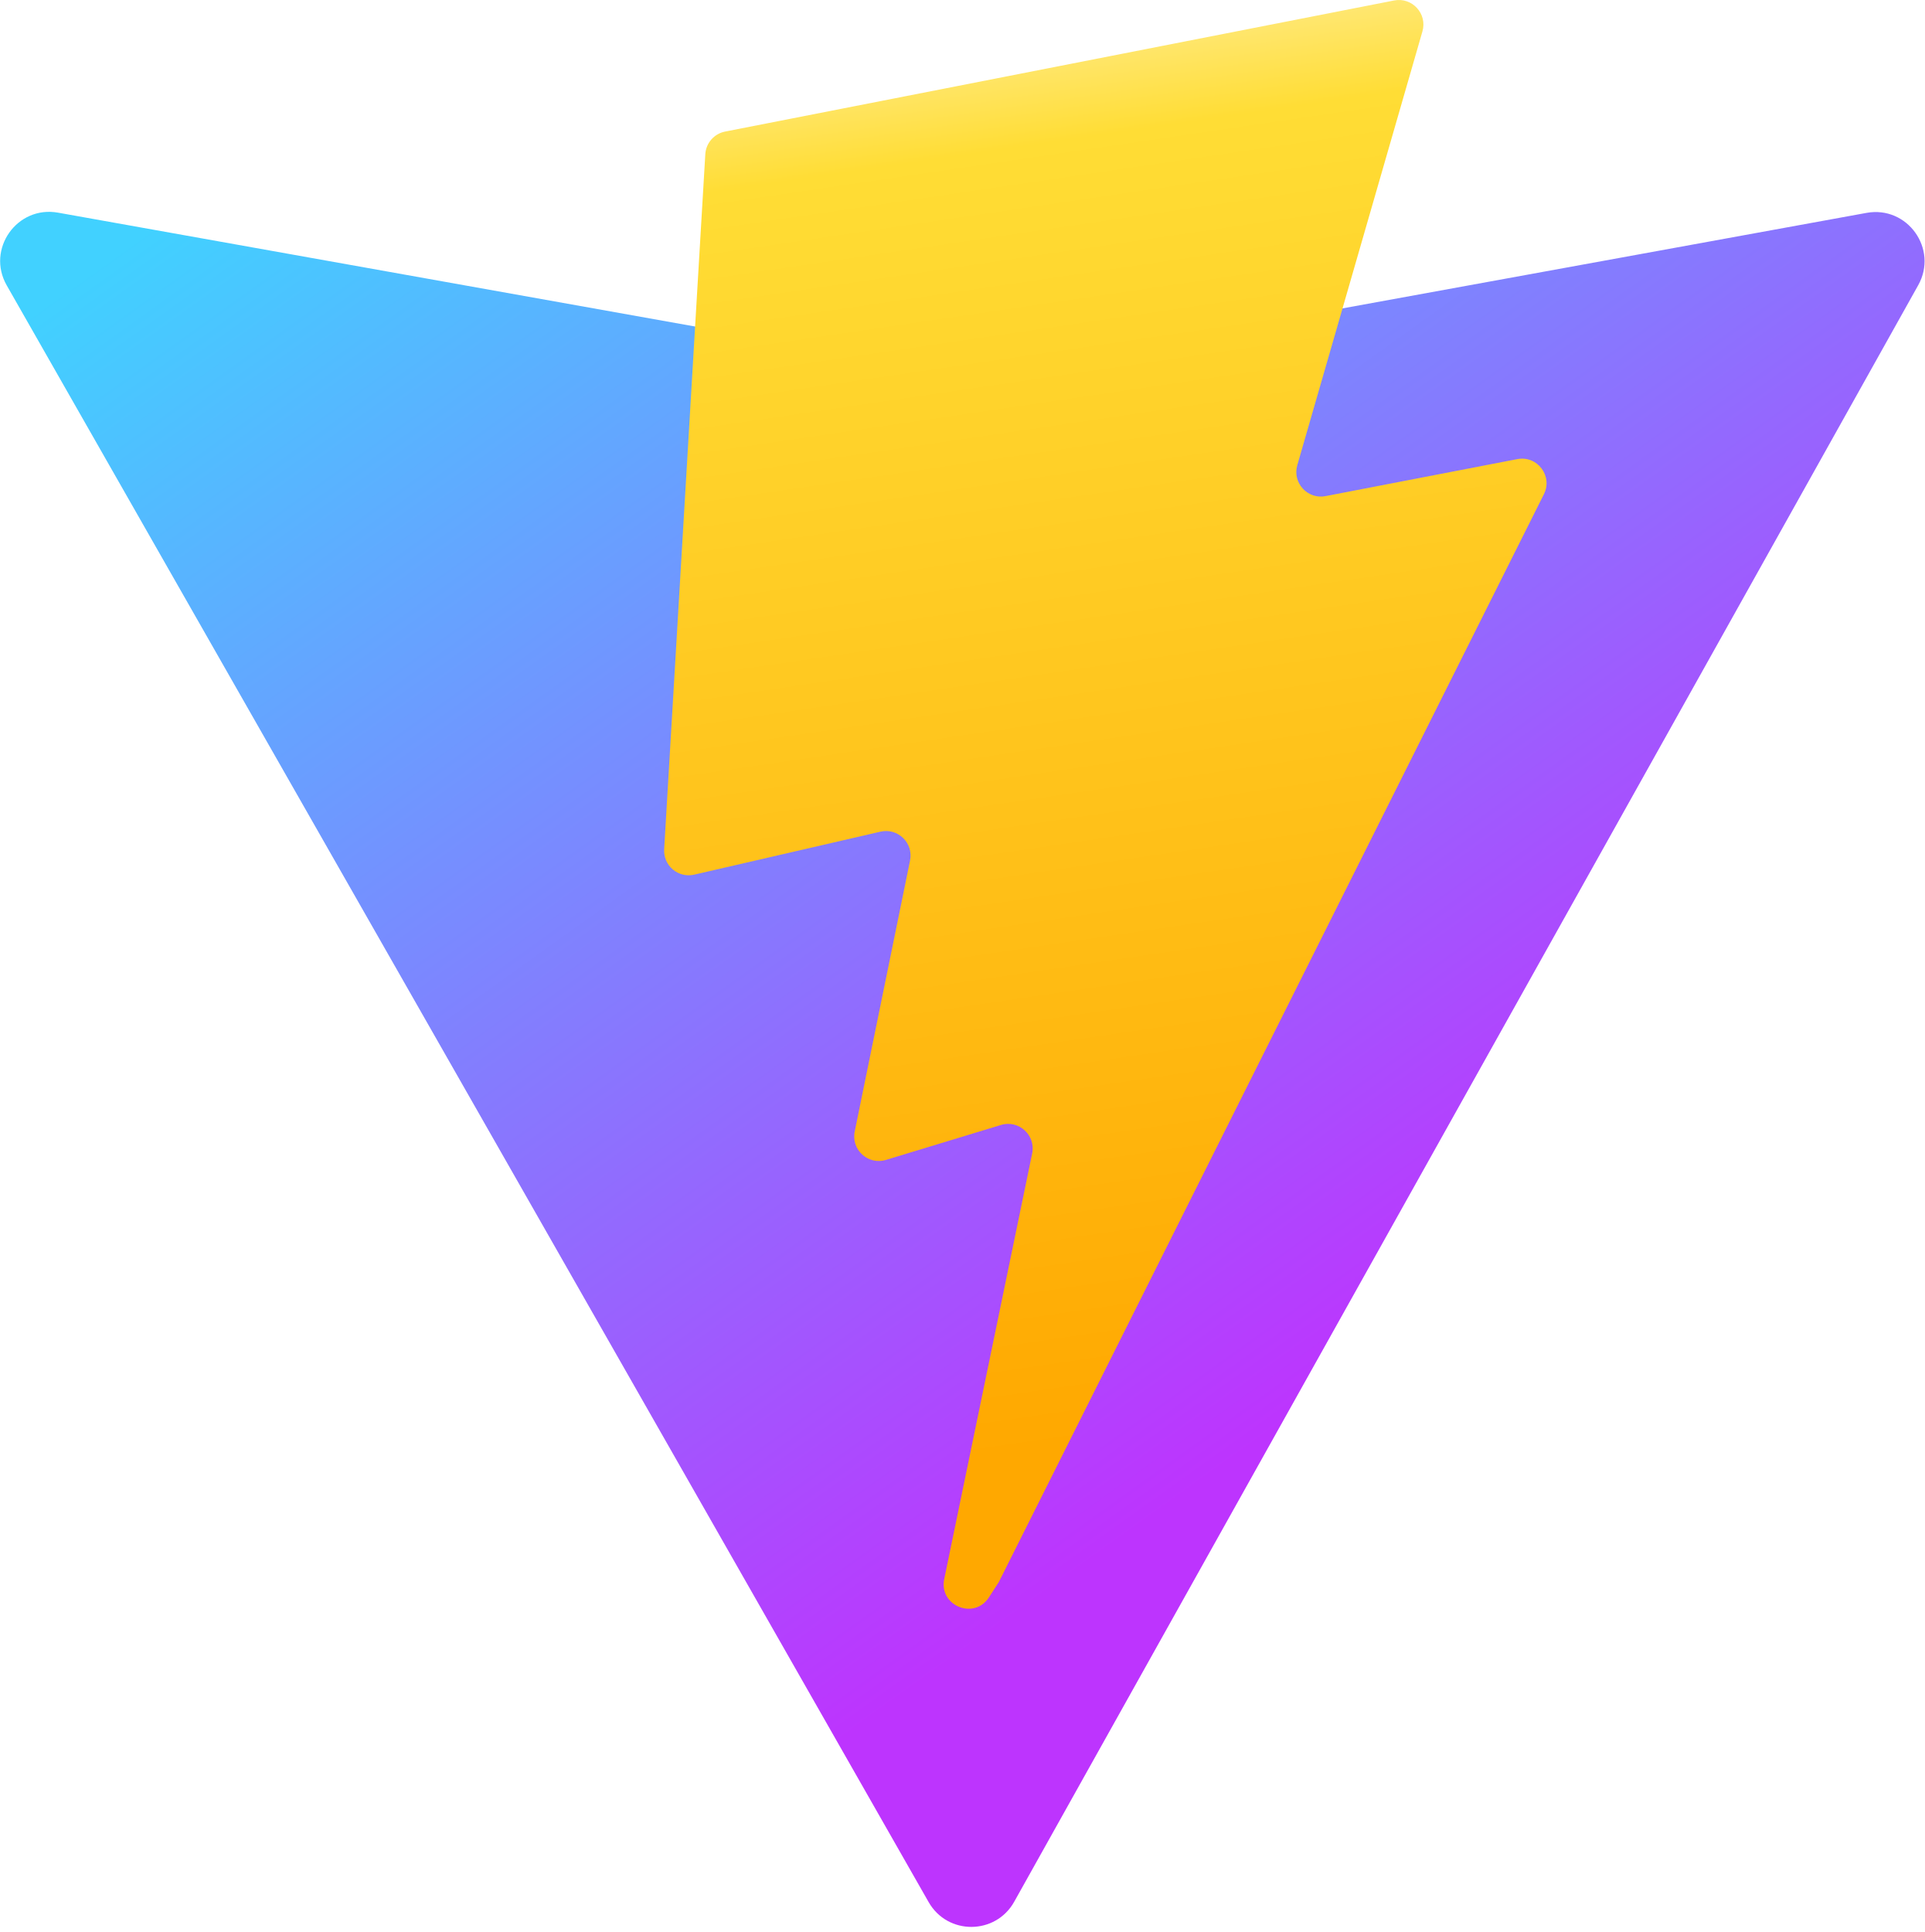
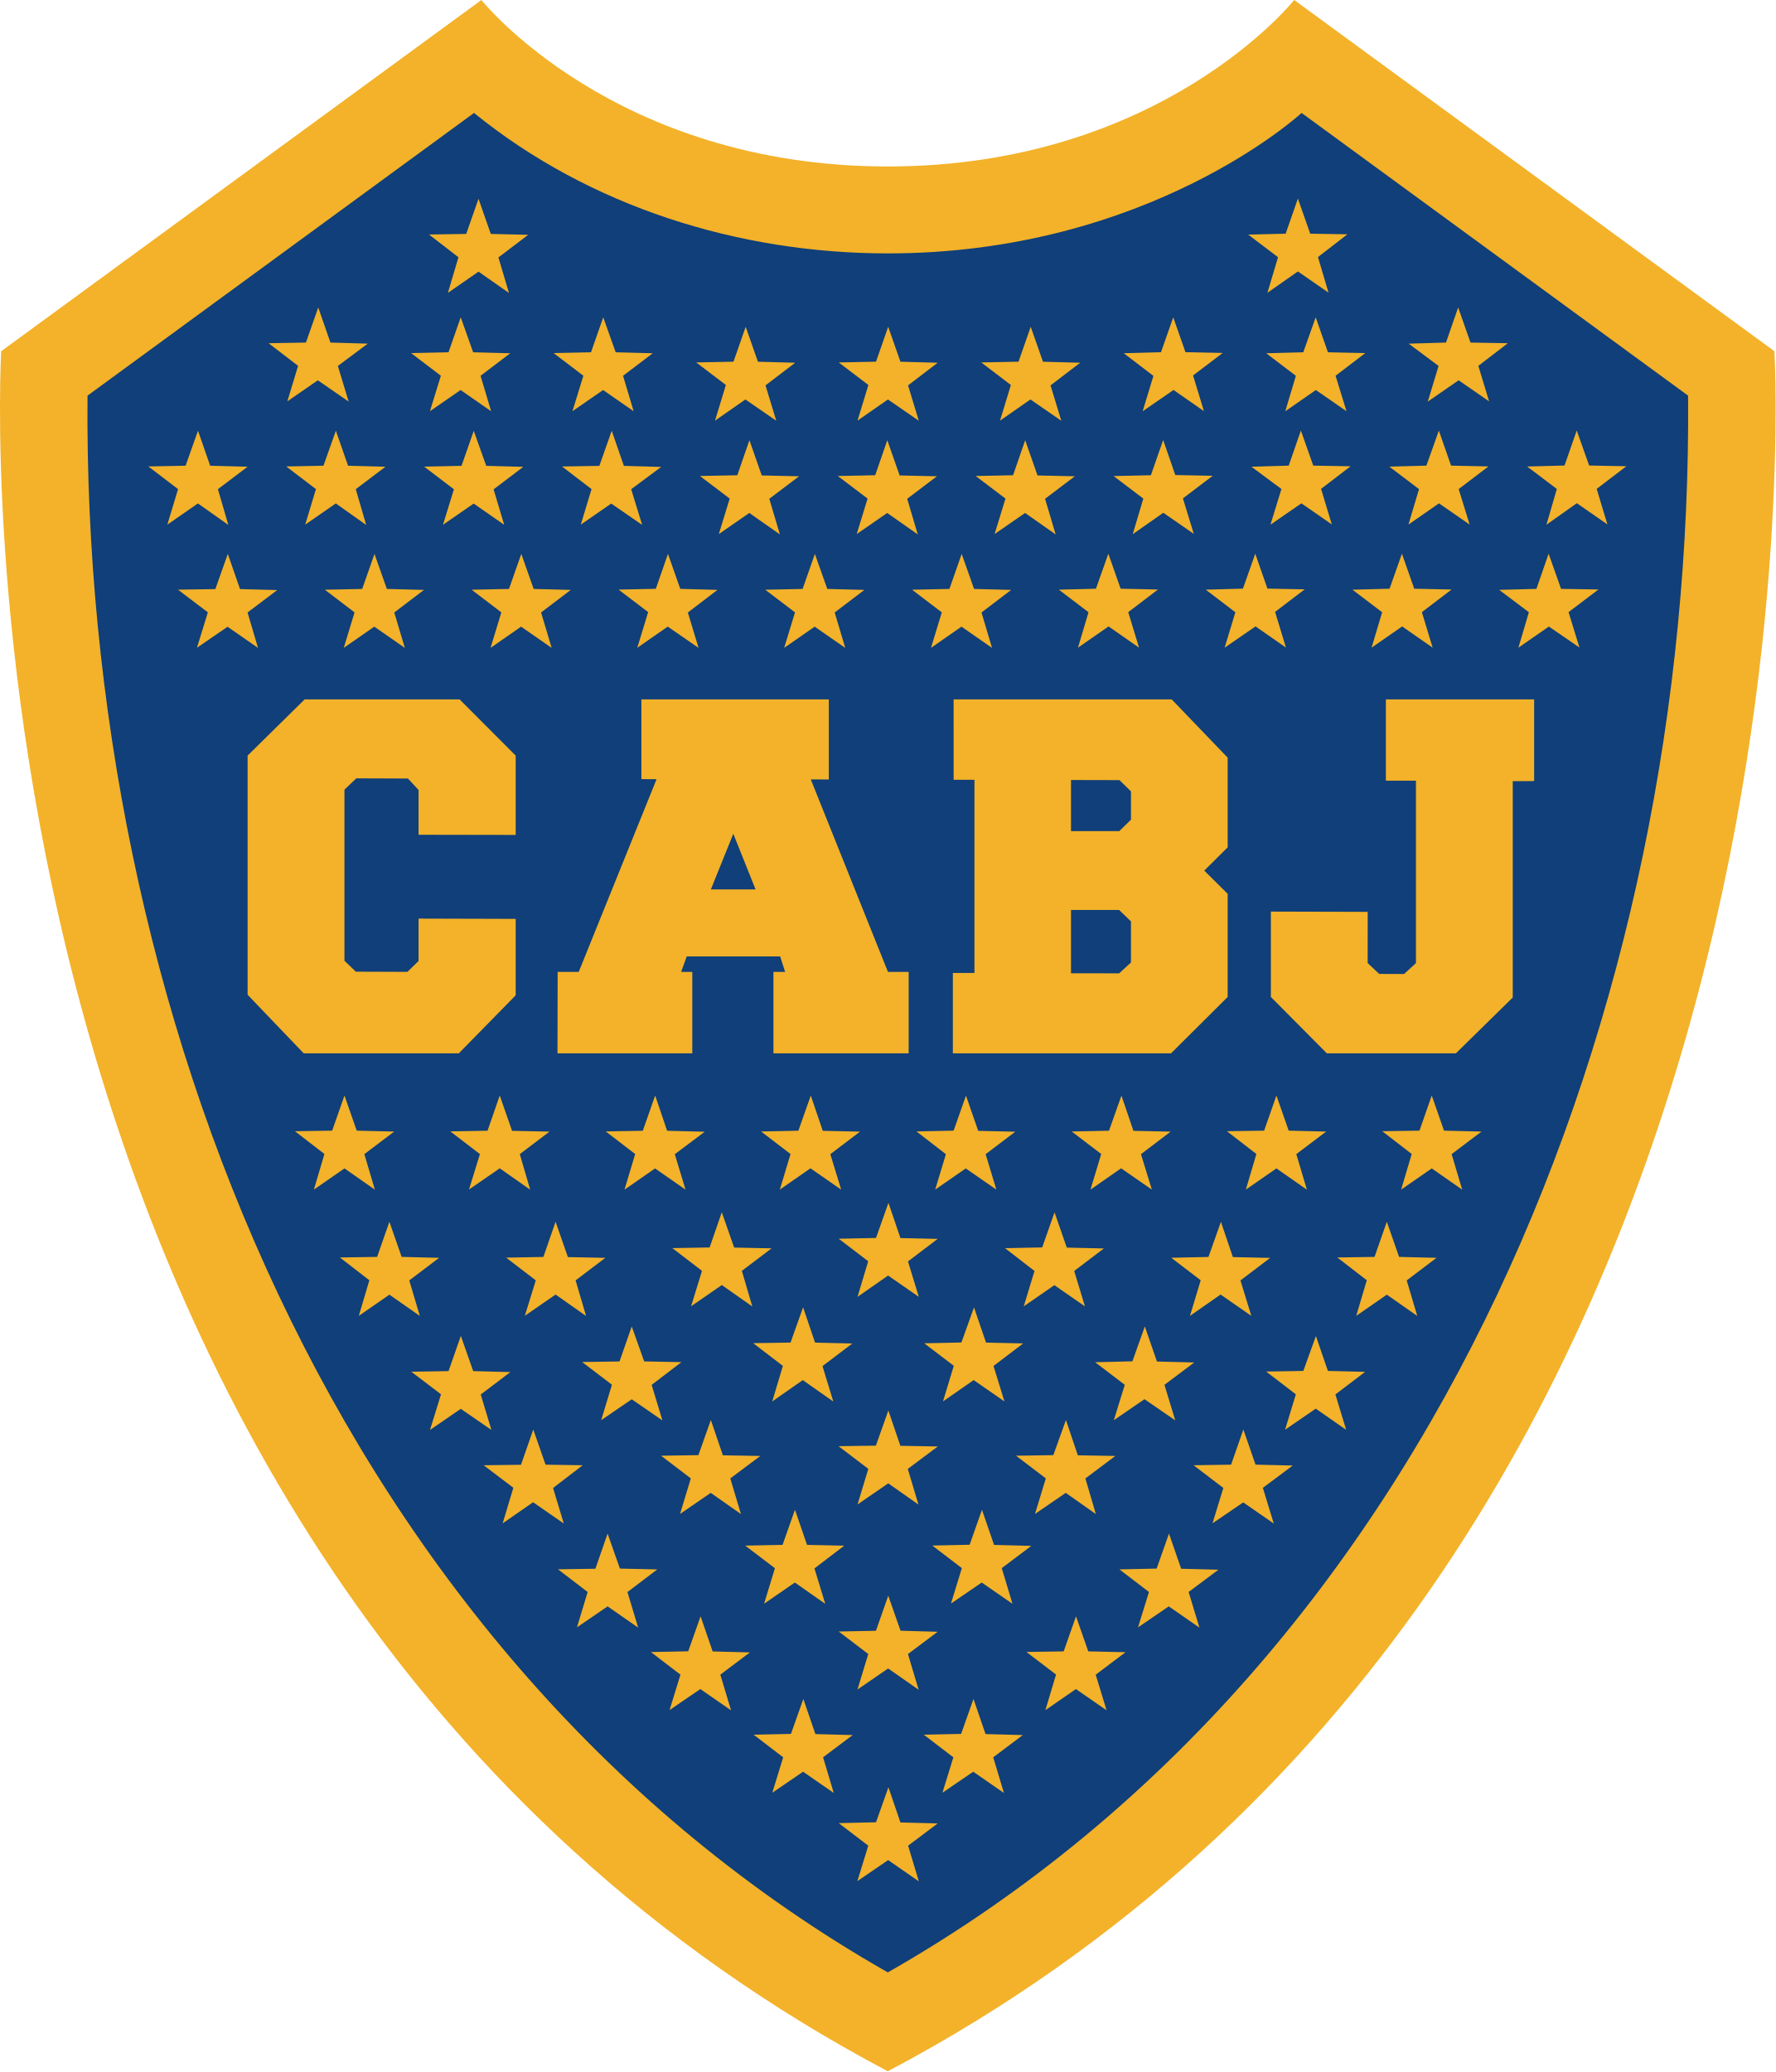
- <svg xmlns="http://www.w3.org/2000/svg" aria-hidden="true" role="img" class="iconify iconify--logos" width="31.88" height="32" preserveAspectRatio="xMidYMid meet" viewBox="0 0 256 257">
-   <defs>
-     <linearGradient id="IconifyId1813088fe1fbc01fb466" x1="-.828%" x2="57.636%" y1="7.652%" y2="78.411%">
-       <stop offset="0%" stop-color="#41D1FF" />
-       <stop offset="100%" stop-color="#BD34FE" />
-     </linearGradient>
-     <linearGradient id="IconifyId1813088fe1fbc01fb467" x1="43.376%" x2="50.316%" y1="2.242%" y2="89.03%">
-       <stop offset="0%" stop-color="#FFEA83" />
-       <stop offset="8.333%" stop-color="#FFDD35" />
-       <stop offset="100%" stop-color="#FFA800" />
-     </linearGradient>
-   </defs>
-   <path fill="url(#IconifyId1813088fe1fbc01fb466)" d="M255.153 37.938L134.897 252.976c-2.483 4.44-8.862 4.466-11.382.048L.875 37.958c-2.746-4.814 1.371-10.646 6.827-9.67l120.385 21.517a6.537 6.537 0 0 0 2.322-.004l117.867-21.483c5.438-.991 9.574 4.796 6.877 9.62Z" />
-   <path fill="url(#IconifyId1813088fe1fbc01fb467)" d="M185.432.063L96.44 17.501a3.268 3.268 0 0 0-2.634 3.014l-5.474 92.456a3.268 3.268 0 0 0 3.997 3.378l24.777-5.718c2.318-.535 4.413 1.507 3.936 3.838l-7.361 36.047c-.495 2.426 1.782 4.5 4.151 3.78l15.304-4.649c2.372-.72 4.652 1.36 4.15 3.788l-11.698 56.621c-.732 3.542 3.979 5.473 5.943 2.437l1.313-2.028l72.516-144.72c1.215-2.423-.88-5.186-3.54-4.672l-25.505 4.922c-2.396.462-4.435-1.77-3.759-4.114l16.646-57.705c.677-2.35-1.37-4.583-3.769-4.113Z" />
+ <svg xmlns="http://www.w3.org/2000/svg" width="78px" height="91px" viewBox="0 0 78 91" version="1.1" class="svg replaced-svg">
+   <g id="Page-1" stroke="none" stroke-width="1" fill="none" fill-rule="evenodd">
+     <g id="Escudo-68-Estrellas" transform="translate(-332, -2209)">
+       <g id="Group" transform="translate(332, 2209)">
+         <path d="M57.069,2.604 L75.987,16.44 C76.674,44.464 64.639,74.658 38.994,88.735 C13.342,74.654 1.324,44.467 2.002,16.44 L20.92,2.604 C30.534,11.539 47.454,11.539 57.069,2.604" id="Fill-97" fill="#103F79" />
+         <path d="M56.844,0 C56.844,0 51.028,7.311 38.994,7.311 C26.96,7.311 21.144,0 21.144,0 L0.053,15.425 C0.053,15.425 -3.097,68.726 38.994,90.968 L38.994,90.968 L38.994,90.968 C81.085,68.726 77.935,15.425 77.935,15.425 L56.844,0 Z M57.168,4.96 L74.144,17.376 C74.367,44.133 63.299,72.778 38.994,86.626 C14.691,72.778 3.617,44.127 3.844,17.376 L20.82,4.96 C25.887,9.074 32.44,11.129 38.994,11.129 C50.495,11.129 57.168,4.96 57.168,4.96 L57.168,4.96 Z" id="Fill-99" fill="#F3B229" />
+         <polygon id="Fill-101" fill="#F3B229" points="39.014 70.081 39.553 71.619 41.184 71.666 39.879 72.643 40.349 74.213 39.009 73.277 37.661 74.203 38.136 72.643 36.838 71.654 38.473 71.622" />
+         <polygon id="Fill-103" fill="#F3B229" points="47.26 70.987 47.799 72.526 49.435 72.563 48.125 73.551 48.603 75.114 47.255 74.182 45.915 75.109 46.383 73.545 45.083 72.553 46.719 72.526" />
+         <polygon id="Fill-105" fill="#F3B229" points="30.771 70.986 31.301 72.529 32.937 72.572 31.638 73.549 32.109 75.116 30.76 74.182 29.408 75.105 29.887 73.549 28.588 72.556 30.228 72.522" />
+         <polygon id="Fill-107" fill="#F3B229" points="35.284 74.616 35.814 76.159 37.45 76.202 36.151 77.179 36.621 78.746 35.273 77.812 33.921 78.735 34.399 77.179 33.101 76.186 34.74 76.151" />
+         <polygon id="Fill-109" fill="#F3B229" points="42.757 74.616 43.287 76.159 44.923 76.202 43.624 77.179 44.095 78.746 42.746 77.812 41.394 78.735 41.873 77.179 40.574 76.186 42.214 76.151" />
+         <polygon id="Fill-111" fill="#F3B229" points="39.021 78.496 39.549 80.04 41.185 80.083 39.886 81.06 40.357 82.627 39.009 81.693 37.657 82.617 38.136 81.06 36.838 80.069 38.476 80.033" />
+         <polygon id="Fill-113" fill="#F3B229" points="39.018 61.947 39.546 63.498 41.19 63.527 39.872 64.513 40.34 66.079 39.013 65.147 37.664 66.074 38.138 64.511 36.83 63.515 38.47 63.491" />
+         <polygon id="Fill-115" fill="#F3B229" points="31.222 62.365 31.75 63.915 33.394 63.944 32.076 64.931 32.544 66.496 31.217 65.565 29.868 66.492 30.342 64.929 29.034 63.933 30.675 63.908" />
+         <polygon id="Fill-117" fill="#F3B229" points="46.818 62.365 47.34 63.915 48.987 63.944 47.672 64.931 48.132 66.496 46.809 65.565 45.458 66.492 45.934 64.929 44.625 63.933 46.264 63.908" />
+         <polygon id="Fill-119" fill="#F3B229" points="23.422 62.784 23.962 64.327 25.593 64.352 24.292 65.351 24.763 66.912 23.415 65.977 22.077 66.905 22.547 65.341 21.243 64.352 22.883 64.331" />
+         <polygon id="Fill-121" fill="#F3B229" points="54.611 62.783 55.146 64.326 56.78 64.364 55.467 65.345 55.947 66.913 54.604 65.983 53.255 66.903 53.731 65.349 52.424 64.352 54.072 64.326" />
+         <polygon id="Fill-123" fill="#F3B229" points="26.687 67.353 27.227 68.89 28.869 68.927 27.559 69.922 28.03 71.484 26.687 70.55 25.341 71.472 25.811 69.919 24.508 68.922 26.151 68.897" />
+         <polygon id="Fill-125" fill="#F3B229" points="51.344 67.354 51.879 68.897 53.516 68.94 52.207 69.918 52.681 71.484 51.333 70.55 49.983 71.474 50.465 69.918 49.166 68.926 50.802 68.89" />
+         <polygon id="Fill-127" fill="#F3B229" points="43.13 66.307 43.661 67.851 45.298 67.893 43.999 68.871 44.47 70.437 43.119 69.503 41.768 70.427 42.246 68.871 40.949 67.879 42.588 67.843" />
+         <polygon id="Fill-129" fill="#F3B229" points="34.916 66.306 35.446 67.849 37.081 67.884 35.772 68.883 36.247 70.439 34.911 69.503 33.56 70.434 34.036 68.874 32.73 67.881 34.371 67.849" />
+         <polygon id="Fill-131" fill="#F3B229" points="27.747 58.255 28.293 59.791 29.929 59.824 28.622 60.822 29.095 62.383 27.747 61.455 26.405 62.373 26.877 60.816 25.57 59.819 27.211 59.793" />
+         <polygon id="Fill-133" fill="#F3B229" points="50.283 58.256 50.815 59.796 52.452 59.839 51.145 60.82 51.619 62.381 50.268 61.451 48.921 62.374 49.402 60.82 48.101 59.828 49.737 59.787" />
+         <polygon id="Fill-135" fill="#F3B229" points="20.241 58.671 20.784 60.217 22.416 60.26 21.115 61.245 21.584 62.802 20.238 61.874 18.886 62.802 19.37 61.236 18.065 60.245 19.7 60.217" />
+         <polygon id="Fill-137" fill="#F3B229" points="57.797 58.677 58.324 60.209 59.959 60.25 58.653 61.242 59.127 62.797 57.79 61.866 56.442 62.793 56.916 61.237 55.612 60.237 57.244 60.209" />
+         <polygon id="Fill-139" fill="#F3B229" points="35.273 57.415 35.799 58.966 37.436 59.005 36.126 59.997 36.6 61.554 35.26 60.613 33.918 61.55 34.385 59.989 33.081 58.99 34.722 58.964" />
+         <polygon id="Fill-141" fill="#F3B229" points="42.78 57.419 43.308 58.966 44.941 59.001 43.637 59.992 44.116 61.549 42.765 60.612 41.418 61.549 41.892 59.985 40.594 58.996 42.227 58.961" />
+         <polygon id="Fill-143" fill="#F3B229" points="60.912 53.659 61.45 55.202 63.096 55.242 61.785 56.234 62.249 57.795 60.912 56.86 59.568 57.791 60.032 56.228 58.737 55.227 60.372 55.202" />
+         <polygon id="Fill-145" fill="#F3B229" points="17.103 53.659 17.641 55.202 19.287 55.242 17.976 56.234 18.44 57.795 17.103 56.86 15.759 57.791 16.223 56.228 14.928 55.227 16.563 55.202" />
+         <polygon id="Fill-147" fill="#F3B229" points="53.625 53.662 54.151 55.21 55.788 55.245 54.483 56.235 54.961 57.792 53.61 56.855 52.266 57.792 52.737 56.228 51.442 55.239 53.078 55.204" />
+         <polygon id="Fill-149" fill="#F3B229" points="24.402 53.658 24.943 55.21 26.588 55.243 25.282 56.232 25.741 57.796 24.402 56.855 23.052 57.788 23.532 56.232 22.23 55.234 23.866 55.204" />
+         <polygon id="Fill-151" fill="#F3B229" points="31.703 53.241 32.245 54.792 33.89 54.826 32.584 55.814 33.043 57.379 31.703 56.438 30.353 57.371 30.833 55.814 29.531 54.816 31.168 54.787" />
+         <polygon id="Fill-153" fill="#F3B229" points="46.317 53.245 46.855 54.794 48.484 54.831 47.181 55.819 47.652 57.374 46.309 56.443 44.965 57.373 45.437 55.819 44.143 54.819 45.775 54.785" />
+         <polygon id="Fill-155" fill="#F3B229" points="39.022 52.827 39.549 54.375 41.185 54.41 39.88 55.4 40.357 56.957 39.007 56.02 37.663 56.957 38.133 55.393 36.839 54.404 38.476 54.37" />
+         <polygon id="Fill-157" fill="#F3B229" points="56.063 48.114 56.602 49.657 58.247 49.697 56.936 50.688 57.401 52.25 56.063 51.315 54.719 52.246 55.183 50.682 53.888 49.682 55.523 49.657" />
+         <polygon id="Fill-159" fill="#F3B229" points="62.885 48.114 63.424 49.657 65.07 49.697 63.758 50.688 64.223 52.25 62.885 51.315 61.541 52.246 62.005 50.682 60.711 49.682 62.346 49.657" />
+         <polygon id="Fill-161" fill="#F3B229" points="15.13 48.114 15.668 49.657 17.314 49.697 16.003 50.688 16.466 52.25 15.13 51.315 13.786 52.246 14.249 50.682 12.954 49.682 14.589 49.657" />
+         <polygon id="Fill-163" fill="#F3B229" points="49.256 48.117 49.782 49.665 51.418 49.7 50.113 50.69 50.592 52.247 49.241 51.311 47.896 52.247 48.367 50.683 47.073 49.694 48.709 49.66" />
+         <polygon id="Fill-165" fill="#F3B229" points="21.949 48.113 22.491 49.665 24.136 49.699 22.83 50.687 23.288 52.251 21.949 51.311 20.599 52.243 21.079 50.687 19.777 49.689 21.414 49.66" />
+         <polygon id="Fill-167" fill="#F3B229" points="28.776 48.115 29.301 49.662 30.952 49.705 29.638 50.692 30.11 52.249 28.771 51.316 27.428 52.249 27.898 50.684 26.605 49.691 28.232 49.662" />
+         <polygon id="Fill-169" fill="#F3B229" points="42.427 48.118 42.965 49.666 44.594 49.703 43.291 50.691 43.762 52.247 42.418 51.316 41.075 52.246 41.546 50.691 40.252 49.691 41.885 49.657" />
+         <polygon id="Fill-171" fill="#F3B229" points="35.611 48.117 36.138 49.665 37.774 49.7 36.469 50.69 36.946 52.247 35.596 51.311 34.251 52.247 34.722 50.683 33.428 49.694 35.065 49.66" />
+         <polygon id="Fill-173" fill="#F3B229" points="22.65 36.669 18.384 36.662 18.384 34.695 17.918 34.192 15.65 34.184 15.129 34.68 15.129 42.194 15.629 42.675 17.894 42.683 18.384 42.205 18.384 40.344 22.65 40.356 22.65 43.713 20.15 46.263 13.341 46.263 10.875 43.688 10.875 33.185 13.381 30.716 20.186 30.716 22.65 33.185" />
+         <path d="M31.222,39.063 L33.186,39.063 L32.208,36.618 L31.222,39.063 Z M36.403,30.716 L36.403,34.234 L35.611,34.23 L39.001,42.686 L39.911,42.686 L39.911,46.263 L33.971,46.263 L33.971,42.686 L34.484,42.686 L34.266,42.005 L30.163,42.005 L29.916,42.686 L30.407,42.686 L30.407,46.263 L24.486,46.263 L24.493,42.686 L25.418,42.686 L28.838,34.221 L28.171,34.219 L28.171,30.716 L36.403,30.716 Z" id="Fill-175" fill="#F3B229" />
+         <path d="M49.674,34.756 L49.17,34.262 L47.04,34.257 L47.04,36.501 L49.161,36.501 L49.674,36.001 L49.674,34.756 Z M49.674,40.467 L49.155,39.965 L47.04,39.964 L47.04,42.745 L49.155,42.748 L49.674,42.271 L49.674,40.467 Z M53.921,39.254 L53.921,43.786 L51.432,46.263 L41.851,46.263 L41.851,42.731 L42.8,42.731 L42.8,34.247 L41.885,34.247 L41.884,30.716 L51.463,30.716 L53.921,33.274 L53.921,37.215 L52.893,38.236 L53.921,39.254 Z" id="Fill-177" fill="#F3B229" />
+         <polygon id="Fill-179" fill="#F3B229" points="66.443 34.309 66.443 43.809 63.944 46.263 58.279 46.263 55.819 43.786 55.819 40.036 60.072 40.047 60.07 42.295 60.576 42.773 61.669 42.777 62.191 42.298 62.191 34.287 60.87 34.287 60.87 30.716 67.383 30.716 67.383 34.304" />
+         <polygon id="Fill-181" fill="#F3B229" points="32.916 19.333 33.457 20.881 35.097 20.917 33.789 21.906 34.254 23.471 32.911 22.529 31.572 23.456 32.05 21.897 30.741 20.905 32.384 20.872" />
+         <polygon id="Fill-183" fill="#F3B229" points="26.868 18.917 27.402 20.46 29.041 20.507 27.723 21.485 28.204 23.052 26.846 22.116 25.51 23.04 25.981 21.481 24.685 20.488 26.325 20.46" />
+         <polygon id="Fill-185" fill="#F3B229" points="14.752 18.916 15.287 20.454 16.931 20.498 15.627 21.484 16.083 23.055 14.749 22.11 13.405 23.042 13.877 21.481 12.571 20.486 14.207 20.454" />
+         <polygon id="Fill-187" fill="#F3B229" points="8.696 18.916 9.231 20.454 10.875 20.498 9.571 21.484 10.028 23.055 8.693 22.11 7.349 23.042 7.821 21.481 6.515 20.486 8.151 20.454" />
+         <polygon id="Fill-189" fill="#F3B229" points="20.808 18.921 21.356 20.459 22.984 20.503 21.68 21.492 22.145 23.048 20.804 22.116 19.456 23.048 19.937 21.489 18.63 20.494 20.271 20.459" />
+         <polygon id="Fill-191" fill="#F3B229" points="38.972 19.333 39.513 20.881 41.153 20.917 39.845 21.906 40.31 23.471 38.967 22.529 37.628 23.456 38.106 21.897 36.797 20.905 38.44 20.872" />
+         <polygon id="Fill-193" fill="#F3B229" points="45.028 19.333 45.569 20.881 47.209 20.917 45.901 21.906 46.366 23.471 45.023 22.529 43.684 23.456 44.162 21.897 42.853 20.905 44.496 20.872" />
+         <polygon id="Fill-195" fill="#F3B229" points="51.089 19.324 50.549 20.872 48.909 20.907 50.217 21.897 49.751 23.462 51.094 22.52 52.434 23.447 51.956 21.888 53.265 20.896 51.621 20.863" />
+         <polygon id="Fill-197" fill="#F3B229" points="57.137 18.908 56.603 20.45 54.965 20.498 56.283 21.476 55.801 23.043 57.16 22.106 58.495 23.031 58.024 21.471 59.32 20.478 57.681 20.45" />
+         <polygon id="Fill-199" fill="#F3B229" points="69.253 18.906 68.718 20.445 67.075 20.489 68.379 21.474 67.922 23.046 69.257 22.1 70.601 23.032 70.129 21.471 71.434 20.477 69.798 20.445" />
+         <polygon id="Fill-201" fill="#F3B229" points="63.197 18.912 62.65 20.45 61.022 20.494 62.326 21.482 61.861 23.039 63.202 22.106 64.549 23.038 64.068 21.479 65.376 20.485 63.734 20.45" />
+         <polygon id="Fill-203" fill="#F3B229" points="21.017 8.73 21.556 10.274 23.2 10.313 21.891 11.306 22.355 12.867 21.017 11.931 19.673 12.862 20.136 11.299 18.842 10.299 20.477 10.274" />
+         <polygon id="Fill-205" fill="#F3B229" points="57.006 8.721 56.468 10.264 54.823 10.303 56.133 11.296 55.669 12.857 57.006 11.922 58.35 12.852 57.888 11.289 59.181 10.29 57.547 10.264" />
+         <polygon id="Fill-207" fill="#F3B229" points="13.978 13.503 14.513 15.045 16.152 15.093 14.839 16.072 15.314 17.638 13.959 16.702 12.62 17.627 13.093 16.068 11.797 15.074 13.437 15.045" />
+         <polygon id="Fill-209" fill="#F3B229" points="32.752 14.352 33.29 15.887 34.925 15.931 33.623 16.925 34.095 18.479 32.739 17.544 31.404 18.475 31.882 16.908 30.579 15.918 32.216 15.885" />
+         <polygon id="Fill-211" fill="#F3B229" points="39.011 14.352 39.549 15.887 41.185 15.931 39.883 16.925 40.355 18.479 38.999 17.544 37.663 18.475 38.141 16.908 36.839 15.918 38.476 15.885" />
+         <polygon id="Fill-213" fill="#F3B229" points="45.271 14.352 45.809 15.887 47.444 15.931 46.142 16.925 46.614 18.479 45.258 17.544 43.922 18.475 44.4 16.908 43.098 15.918 44.735 15.885" />
+         <polygon id="Fill-215" fill="#F3B229" points="20.236 13.935 20.782 15.472 22.411 15.515 21.107 16.505 21.572 18.062 20.23 17.129 18.883 18.061 19.364 16.502 18.056 15.507 19.699 15.472" />
+         <polygon id="Fill-217" fill="#F3B229" points="26.495 13.935 27.042 15.472 28.67 15.515 27.366 16.505 27.831 18.062 26.489 17.129 25.142 18.061 25.623 16.502 24.316 15.507 25.958 15.472" />
+         <polygon id="Fill-219" fill="#F3B229" points="64.045 13.503 63.511 15.045 61.872 15.093 63.185 16.072 62.71 17.638 64.065 16.702 65.404 17.627 64.931 16.068 66.227 15.074 64.587 15.045" />
+         <polygon id="Fill-221" fill="#F3B229" points="51.531 13.935 50.993 15.469 49.358 15.514 50.66 16.508 50.188 18.062 51.544 17.127 52.879 18.058 52.402 16.49 53.704 15.501 52.067 15.467" />
+         <polygon id="Fill-223" fill="#F3B229" points="57.788 13.935 57.242 15.472 55.613 15.515 56.917 16.505 56.452 18.062 57.794 17.129 59.141 18.061 58.66 16.502 59.967 15.507 58.325 15.472" />
+         <polygon id="Fill-231" fill="#F3B229" points="29.338 24.327 29.879 25.862 31.513 25.907 30.212 26.901 30.683 28.455 29.328 27.52 27.99 28.45 28.468 26.883 27.167 25.894 28.804 25.86" />
+         <polygon id="Fill-233" fill="#F3B229" points="22.896 24.327 23.44 25.866 25.07 25.908 23.765 26.899 24.23 28.455 22.887 27.522 21.546 28.454 22.02 26.895 20.715 25.9 22.355 25.866" />
+         <polygon id="Fill-235" fill="#F3B229" points="16.448 24.327 16.992 25.866 18.622 25.908 17.317 26.899 17.782 28.455 16.439 27.522 15.098 28.454 15.573 26.895 14.267 25.9 15.908 25.866" />
+         <polygon id="Fill-237" fill="#F3B229" points="10.006 24.327 10.542 25.872 12.177 25.915 10.873 26.899 11.332 28.455 9.995 27.527 8.65 28.449 9.13 26.893 7.817 25.898 9.458 25.872" />
+         <polygon id="Fill-239" fill="#F3B229" points="35.791 24.327 36.336 25.866 37.965 25.908 36.661 26.899 37.125 28.455 35.782 27.522 34.442 28.454 34.918 26.895 33.611 25.9 35.252 25.866" />
+         <polygon id="Fill-241" fill="#F3B229" points="42.239 24.327 42.783 25.866 44.413 25.908 43.109 26.899 43.572 28.455 42.23 27.522 40.89 28.454 41.366 26.895 40.059 25.9 41.7 25.866" />
+         <polygon id="Fill-243" fill="#F3B229" points="55.133 24.318 54.592 25.853 52.958 25.897 54.26 26.891 53.788 28.445 55.144 27.511 56.481 28.441 56.004 26.874 57.304 25.884 55.668 25.851" />
+         <polygon id="Fill-245" fill="#F3B229" points="61.575 24.318 61.032 25.856 59.402 25.899 60.706 26.889 60.242 28.445 61.585 27.512 62.925 28.445 62.451 26.885 63.756 25.891 62.116 25.856" />
+         <polygon id="Fill-247" fill="#F3B229" points="68.018 24.318 67.482 25.863 65.847 25.906 67.151 26.889 66.691 28.445 68.029 27.517 69.373 28.439 68.894 26.884 70.207 25.889 68.565 25.863" />
+         <polygon id="Fill-249" fill="#F3B229" points="48.68 24.318 48.136 25.856 46.507 25.898 47.81 26.889 47.347 28.445 48.69 27.512 50.029 28.445 49.554 26.885 50.86 25.891 49.22 25.856" />
+       </g>
+     </g>
+   </g>
</svg>
